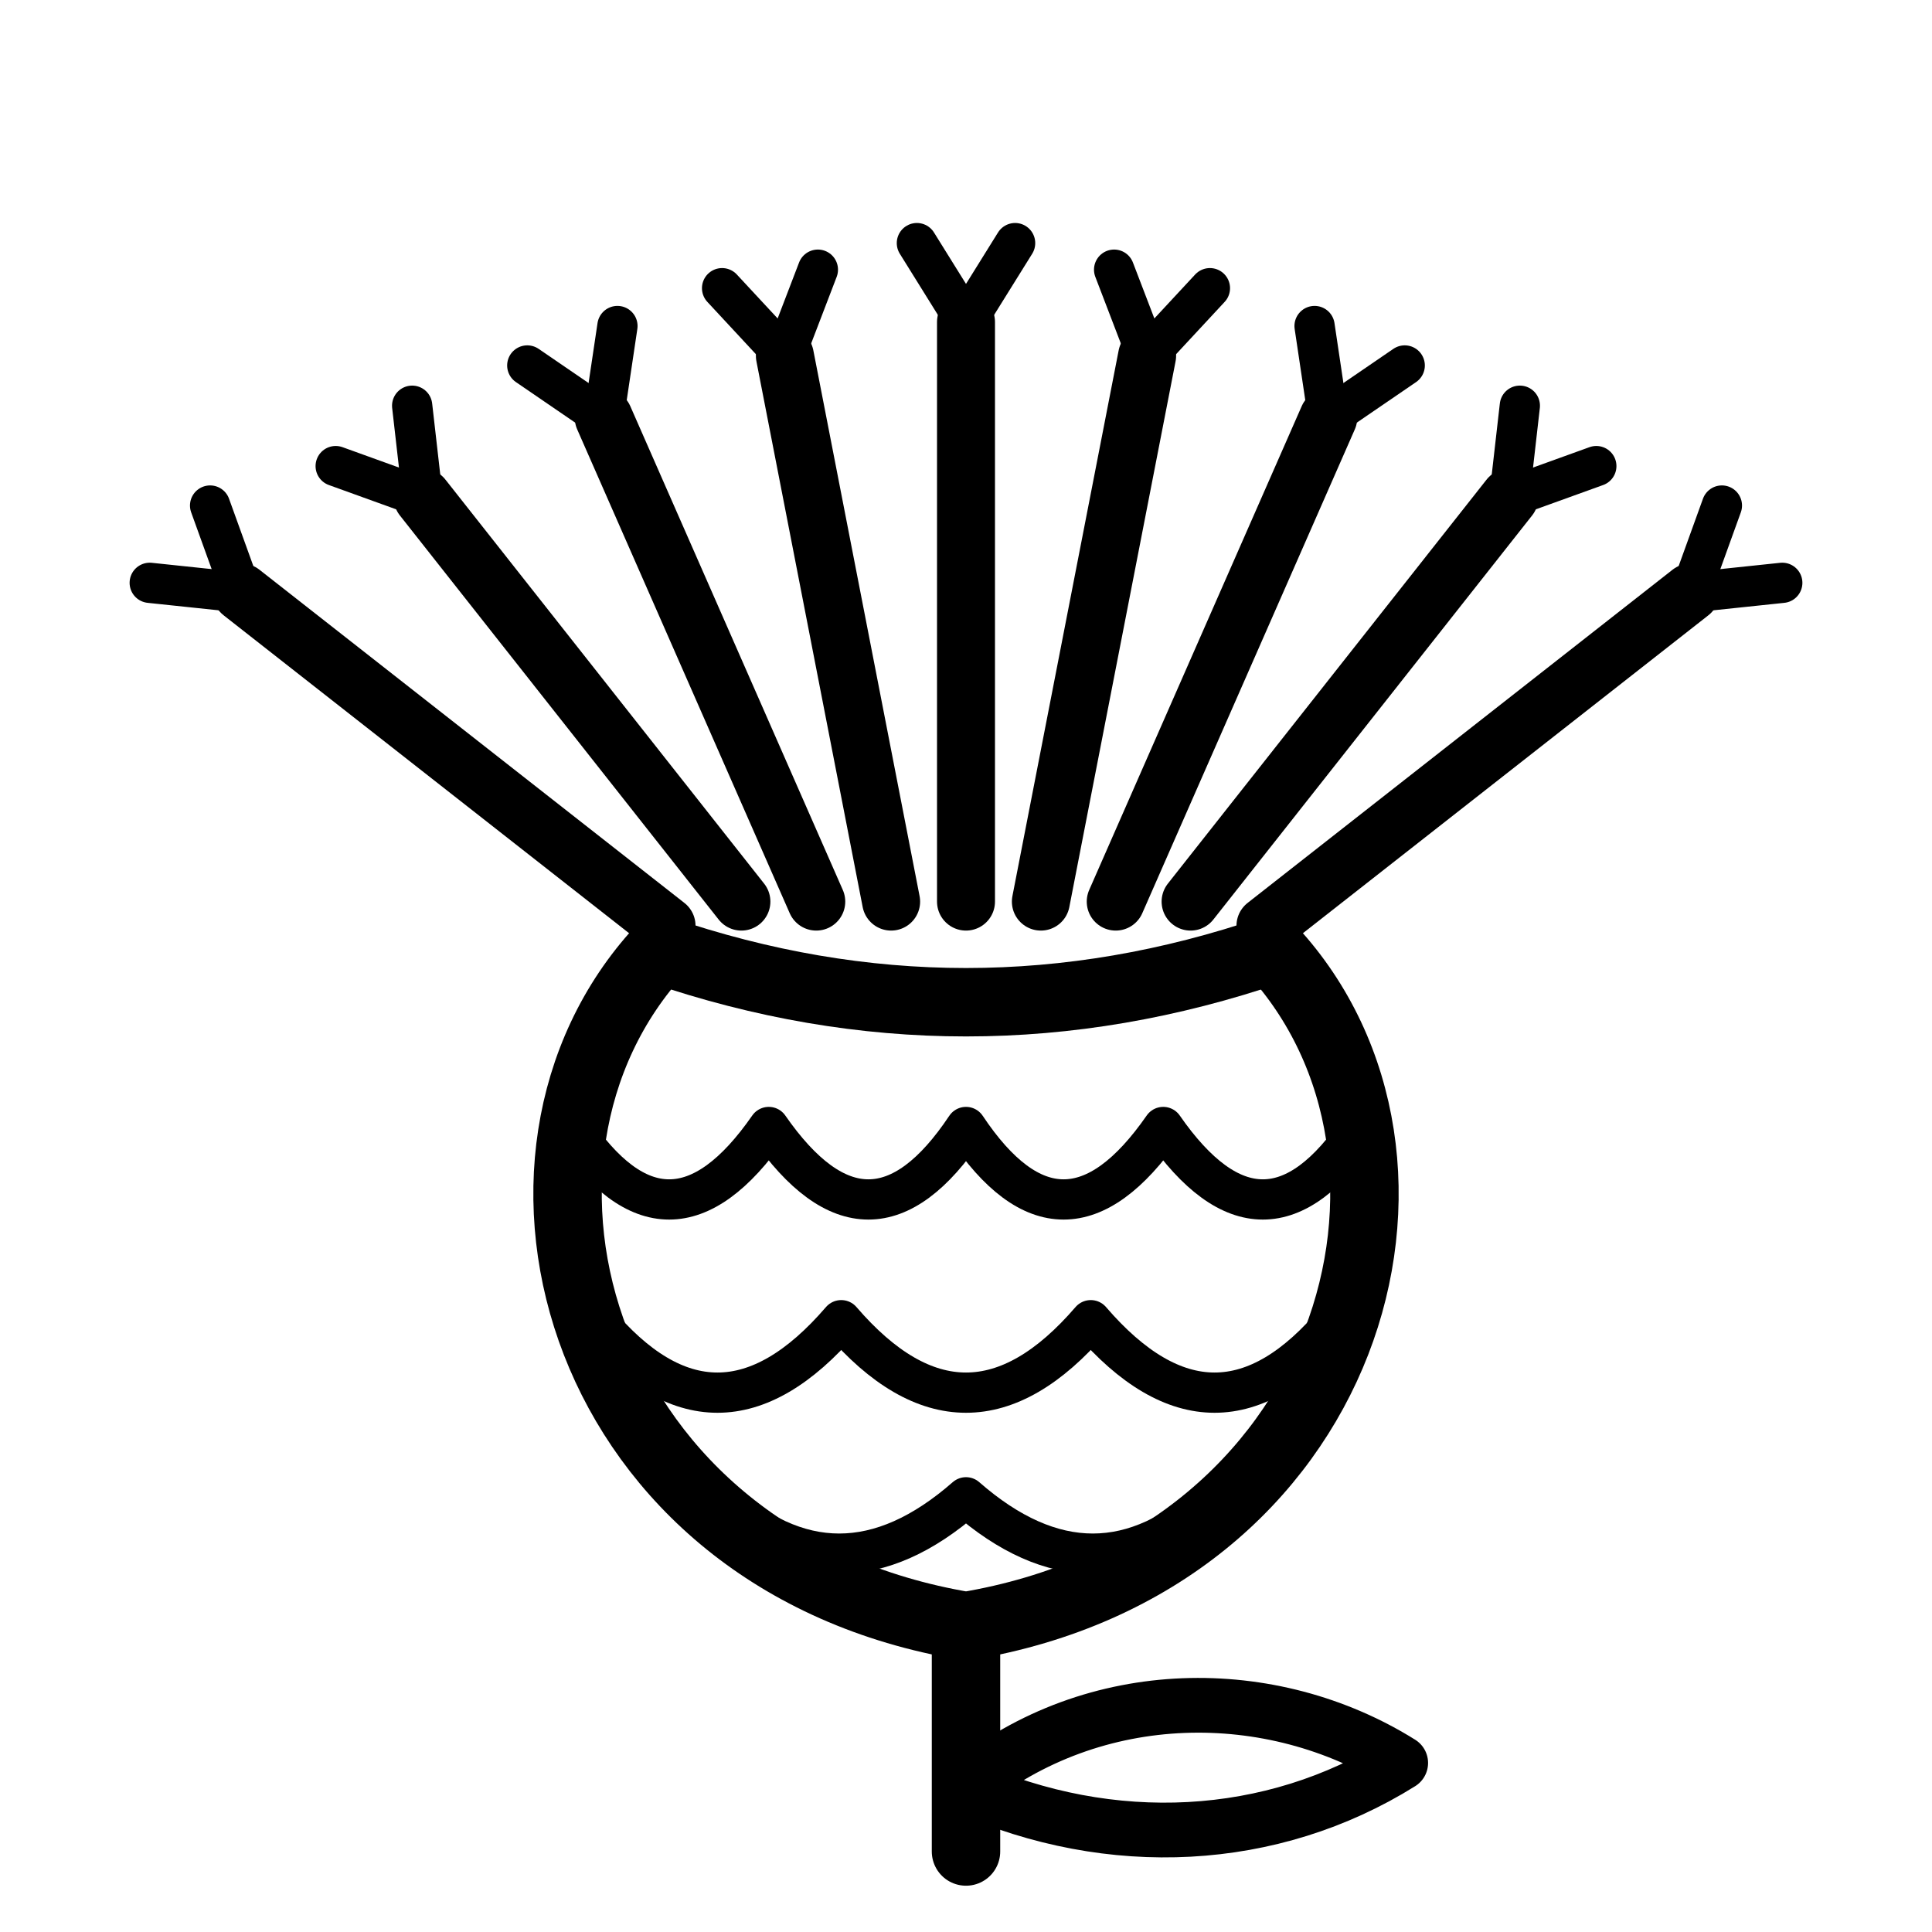
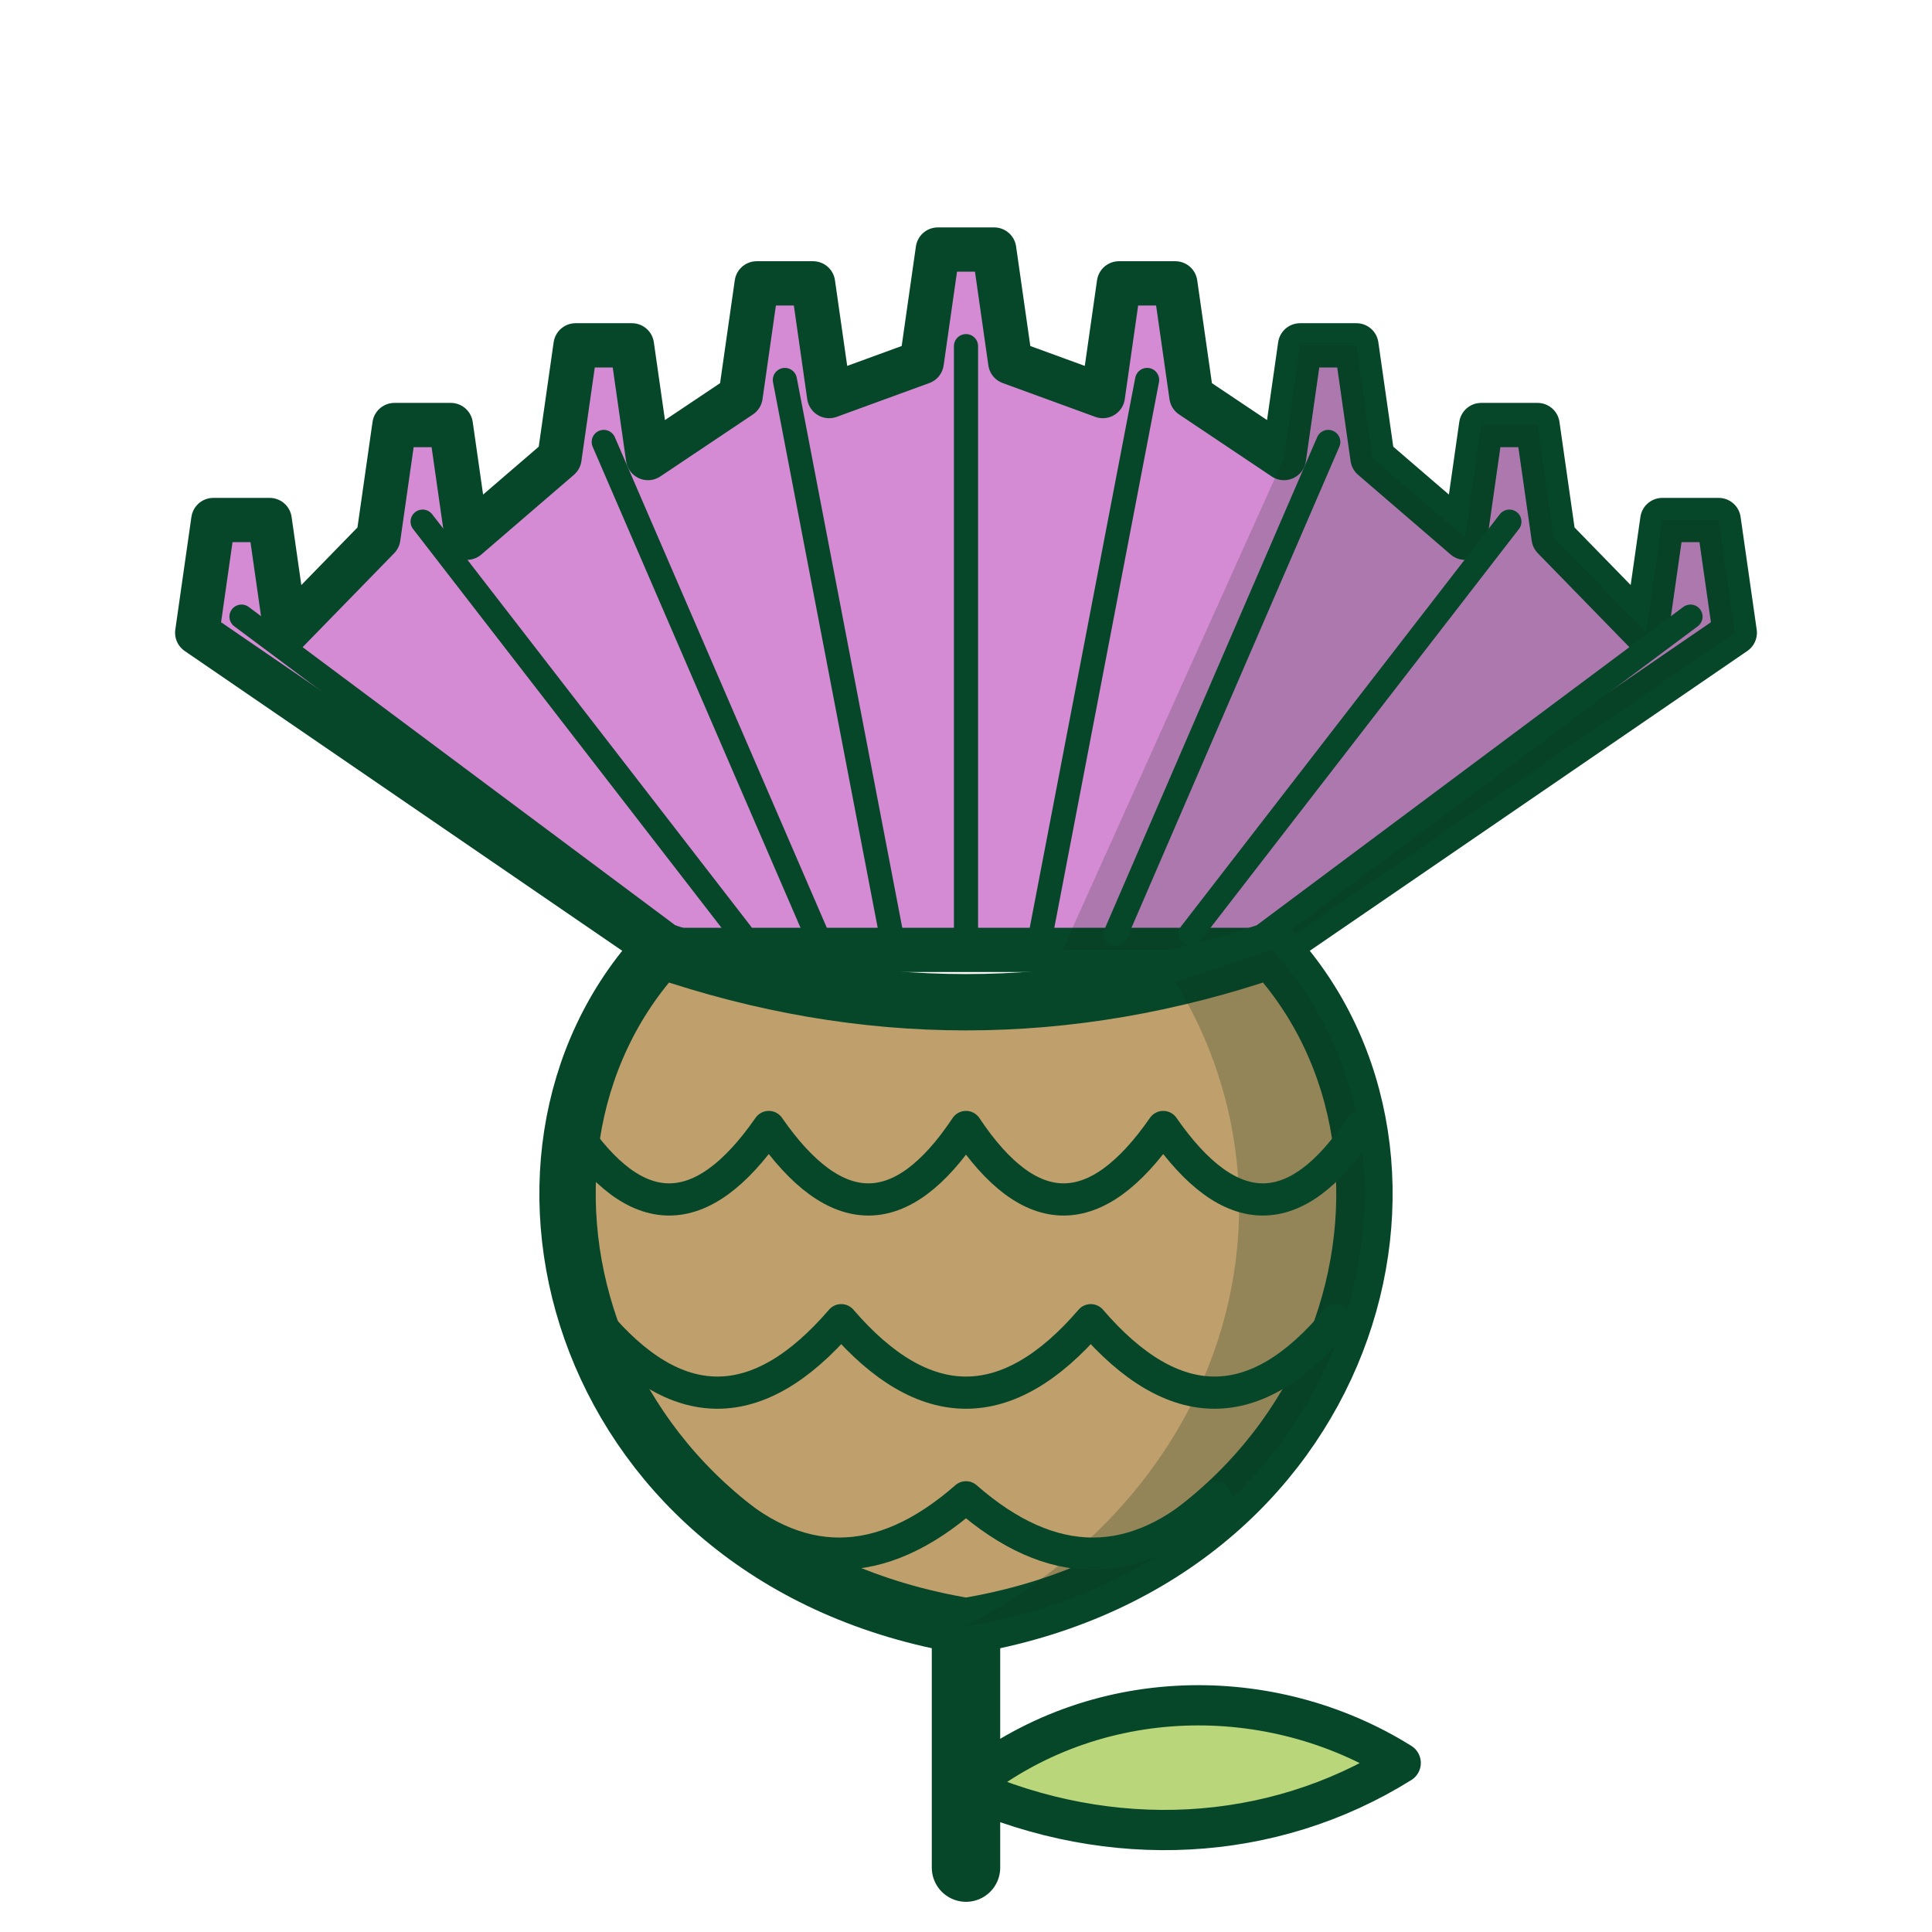
<svg xmlns="http://www.w3.org/2000/svg" width="24" height="24" viewBox="0 0 24 24">
-   <g fill="none" stroke="#000000" stroke-width="0.85" stroke-linecap="round" stroke-linejoin="round">
-     <path d="M8.28,11.5 L3,7.36" stroke-width="0.72" />
-     <path d="M3,7.36 L1.86,7.24" stroke-width="0.5" />
-     <path d="M3,7.36 L2.61,6.28" stroke-width="0.5" />
-     <path d="M9.21,11.2 L5.25,6.18" stroke-width="0.72" />
-     <path d="M5.25,6.18 L4.17,5.79" stroke-width="0.5" />
-     <path d="M5.25,6.18 L5.12,5.04" stroke-width="0.5" />
-     <path d="M10.14,11.2 L7.5,5.19" stroke-width="0.72" />
-     <path d="M7.5,5.19 L6.55,4.54" stroke-width="0.5" />
-     <path d="M7.5,5.19 L7.67,4.05" stroke-width="0.5" />
-     <path d="M11.07,11.2 L9.75,4.42" stroke-width="0.72" />
-     <path d="M9.75,4.42 L8.97,3.58" stroke-width="0.5" />
-     <path d="M9.75,4.42 L10.16,3.35" stroke-width="0.5" />
-     <path d="M12,11.2 L12,4" stroke-width="0.72" />
-     <path d="M12,4 L11.39,3.02" stroke-width="0.5" />
-     <path d="M12,4 L12.61,3.02" stroke-width="0.5" />
-     <path d="M12.93,11.2 L14.25,4.42" stroke-width="0.72" />
-     <path d="M14.25,4.42 L13.84,3.35" stroke-width="0.5" />
-     <path d="M14.25,4.42 L15.03,3.58" stroke-width="0.5" />
-     <path d="M13.86,11.2 L16.5,5.19" stroke-width="0.72" />
-     <path d="M16.5,5.19 L16.33,4.05" stroke-width="0.5" />
-     <path d="M16.5,5.19 L17.45,4.54" stroke-width="0.5" />
-     <path d="M14.79,11.2 L18.75,6.18" stroke-width="0.72" />
-     <path d="M18.75,6.18 L18.88,5.04" stroke-width="0.5" />
-     <path d="M18.75,6.18 L19.83,5.79" stroke-width="0.5" />
-     <path d="M15.72,11.5 L21,7.36" stroke-width="0.72" />
-     <path d="M21,7.36 L21.39,6.28" stroke-width="0.5" />
-     <path d="M21,7.36 L22.14,7.24" stroke-width="0.5" />
-     <path d="M8.2,11.8 C5.8,14.4 7.2,19.4 12,20.2 C16.8,19.4 18.2,14.4 15.8,11.8" />
-     <path d="M8.2,11.8 Q12,13.1 15.8,11.8" />
-     <path d="M7.1,14 Q8.3,15.8 9.55,14 Q10.8,15.8 12,14 Q13.2,15.8 14.45,14 Q15.7,15.8 16.9,14" stroke-width="0.5" />
-     <path d="M7.4,16.4 Q8.9,18.2 10.45,16.4 Q12,18.2 13.55,16.4 Q15.1,18.2 16.6,16.4" stroke-width="0.5" />
-     <path d="M8.9,18.6 Q10.4,20 12,18.6 Q13.6,20 15.1,18.6" stroke-width="0.5" />
-     <path d="M12,20.2 L12,23" />
-     <path d="M12,22.2 C13.6,20.9 15.8,20.9 17.4,21.9 C15.8,22.9 13.8,23 12,22.2" stroke-width="0.68" />
+   <g stroke-linecap="round" stroke-linejoin="round">
+     <path d="M12,20.2 L12,23.2" fill="none" stroke="#06472A" stroke-width="0.85" />
+     <path d="M12,22.2 C13.6,20.9 15.8,20.9 17.4,21.9 C15.8,22.9 13.8,23 12,22.2 Z" fill="#B9D67A" stroke="#06472A" stroke-width="0.5" />
+     <path d="M8.2,11.8 L2.45,7.86 L2.65,6.46 L3.35,6.46 L3.55,7.86 L4.7,6.68 L4.9,5.28 L5.6,5.28 L5.8,6.68 L6.95,5.69 L7.15,4.29 L7.85,4.29 L8.05,5.69 L9.2,4.92 L9.4,3.52 L10.1,3.52 L10.3,4.92 L11.45,4.5 L11.65,3.1 L12.35,3.1 L12.55,4.5 L13.7,4.92 L13.9,3.52 L14.6,3.52 L14.8,4.92 L15.95,5.69 L16.15,4.29 L16.85,4.29 L17.05,5.69 L18.2,6.68 L18.4,5.28 L19.1,5.28 L19.3,6.68 L20.45,7.86 L20.65,6.46 L21.35,6.46 L21.55,7.86 L15.8,11.8 Z" fill="#D58BD3" stroke="#06472A" stroke-width="0.55" />
+     <path d="M13.2,11.8 L15.95,5.69 L16.15,4.29 L16.85,4.29 L17.05,5.69 L18.2,6.68 L18.4,5.28 L19.1,5.28 L19.3,6.68 L20.45,7.86 L20.65,6.46 L21.35,6.46 L21.55,7.86 L15.8,11.8 Z" fill="#0A2E1C" fill-opacity="0.2" stroke="none" />
+     <path d="M8.28,11.6 L3,7.66" fill="none" stroke="#06472A" stroke-width="0.3" />
+     <path d="M9.21,11.6 L5.25,6.48" fill="none" stroke="#06472A" stroke-width="0.3" />
+     <path d="M10.14,11.6 L7.5,5.49" fill="none" stroke="#06472A" stroke-width="0.3" />
+     <path d="M11.07,11.6 L9.75,4.72" fill="none" stroke="#06472A" stroke-width="0.3" />
+     <path d="M12,11.6 L12,4.3" fill="none" stroke="#06472A" stroke-width="0.3" />
+     <path d="M12.93,11.6 L14.25,4.72" fill="none" stroke="#06472A" stroke-width="0.3" />
+     <path d="M13.86,11.6 L16.5,5.49" fill="none" stroke="#06472A" stroke-width="0.3" />
+     <path d="M14.79,11.6 L18.75,6.48" fill="none" stroke="#06472A" stroke-width="0.3" />
+     <path d="M15.72,11.6 L21,7.66" fill="none" stroke="#06472A" stroke-width="0.3" />
+     <path d="M8.2,11.8 C5.8,14.4 7.2,19.4 12,20.2 C16.8,19.4 18.2,14.4 15.8,11.8 Q12,13.1 8.2,11.8 Z" fill="#BFA06C" stroke="#06472A" stroke-width="0.7" />
+     <path d="M15.8,11.8 C18.2,14.4 16.8,19.4 12,20.2 C15.4,18.4 16.2,14.8 14.6,12.2 Z" fill="#0A2E1C" fill-opacity="0.24" stroke="none" />
+     <path d="M7.1,14 Q8.3,15.8 9.55,14 Q10.8,15.8 12,14 Q13.2,15.8 14.45,14 Q15.7,15.8 16.9,14" fill="none" stroke="#06472A" stroke-width="0.4" />
+     <path d="M7.4,16.4 Q8.9,18.2 10.45,16.4 Q12,18.2 13.55,16.4 Q15.1,18.2 16.6,16.4" fill="none" stroke="#06472A" stroke-width="0.4" />
+     <path d="M8.9,18.6 Q10.4,20 12,18.6 Q13.6,20 15.1,18.6" fill="none" stroke="#06472A" stroke-width="0.4" />
  </g>
</svg>
